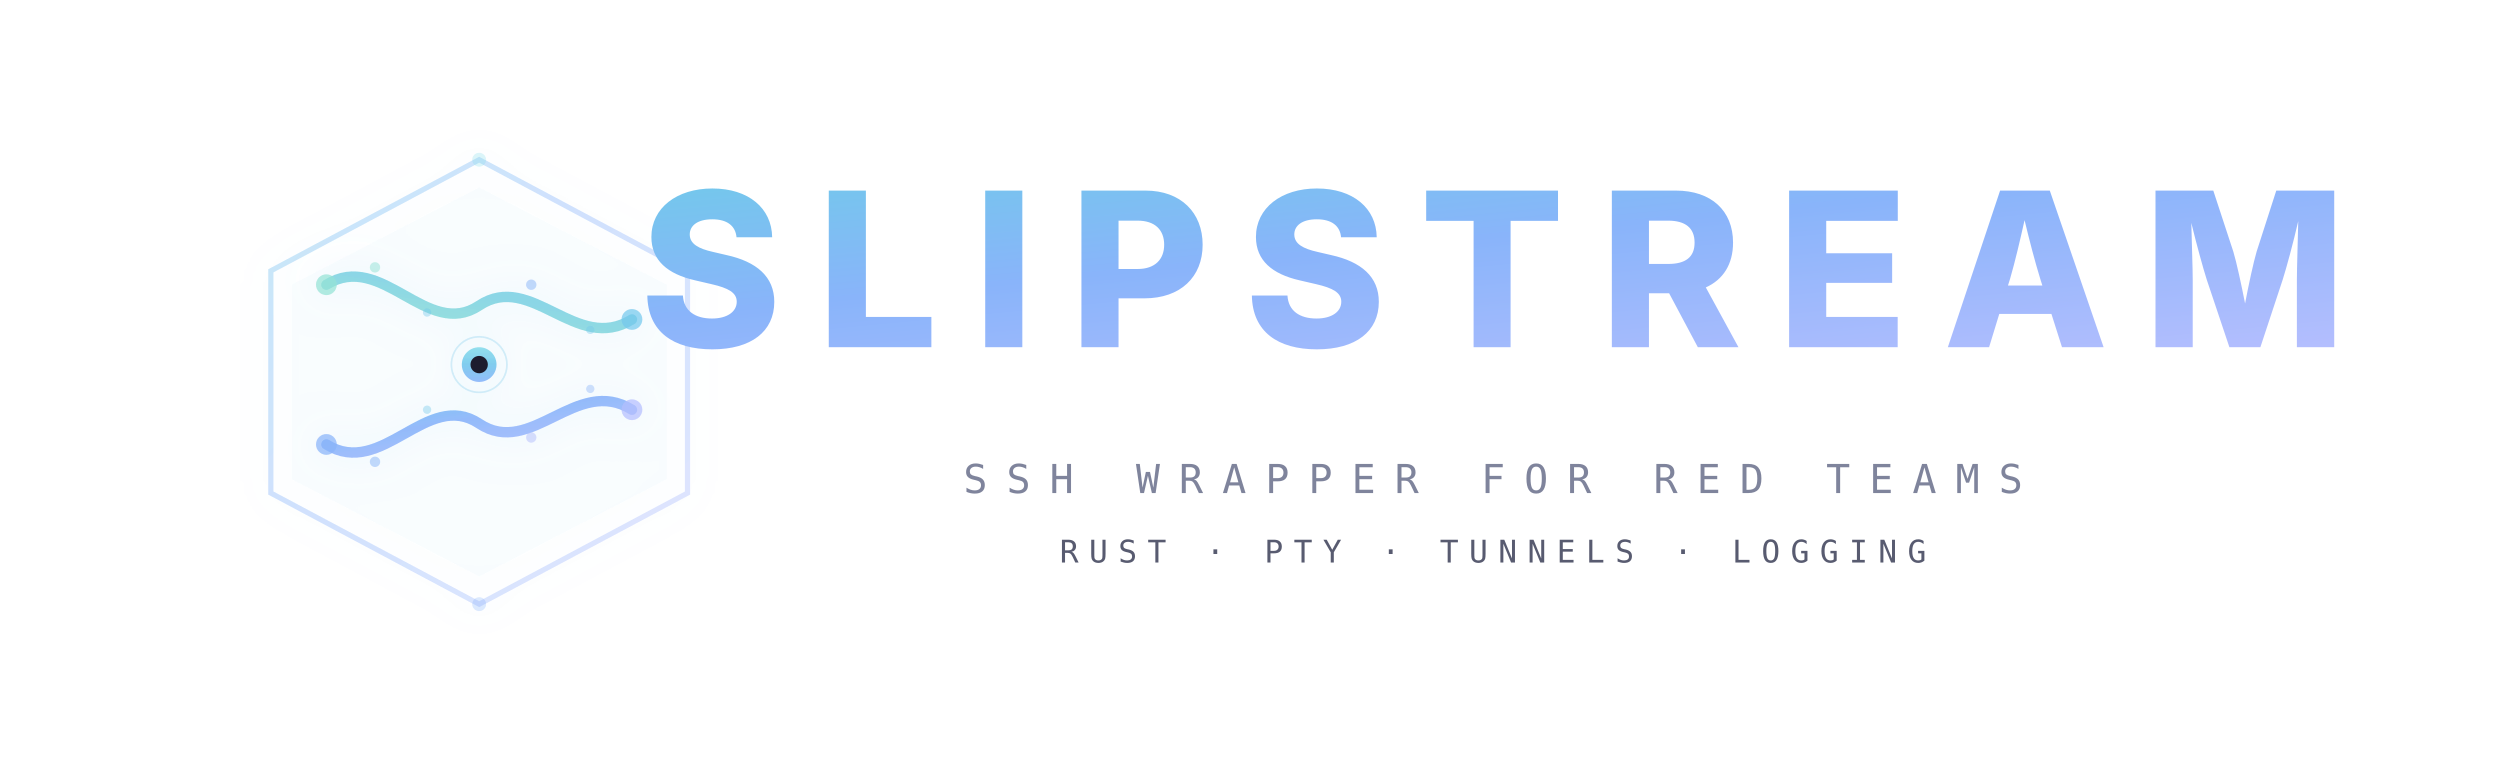
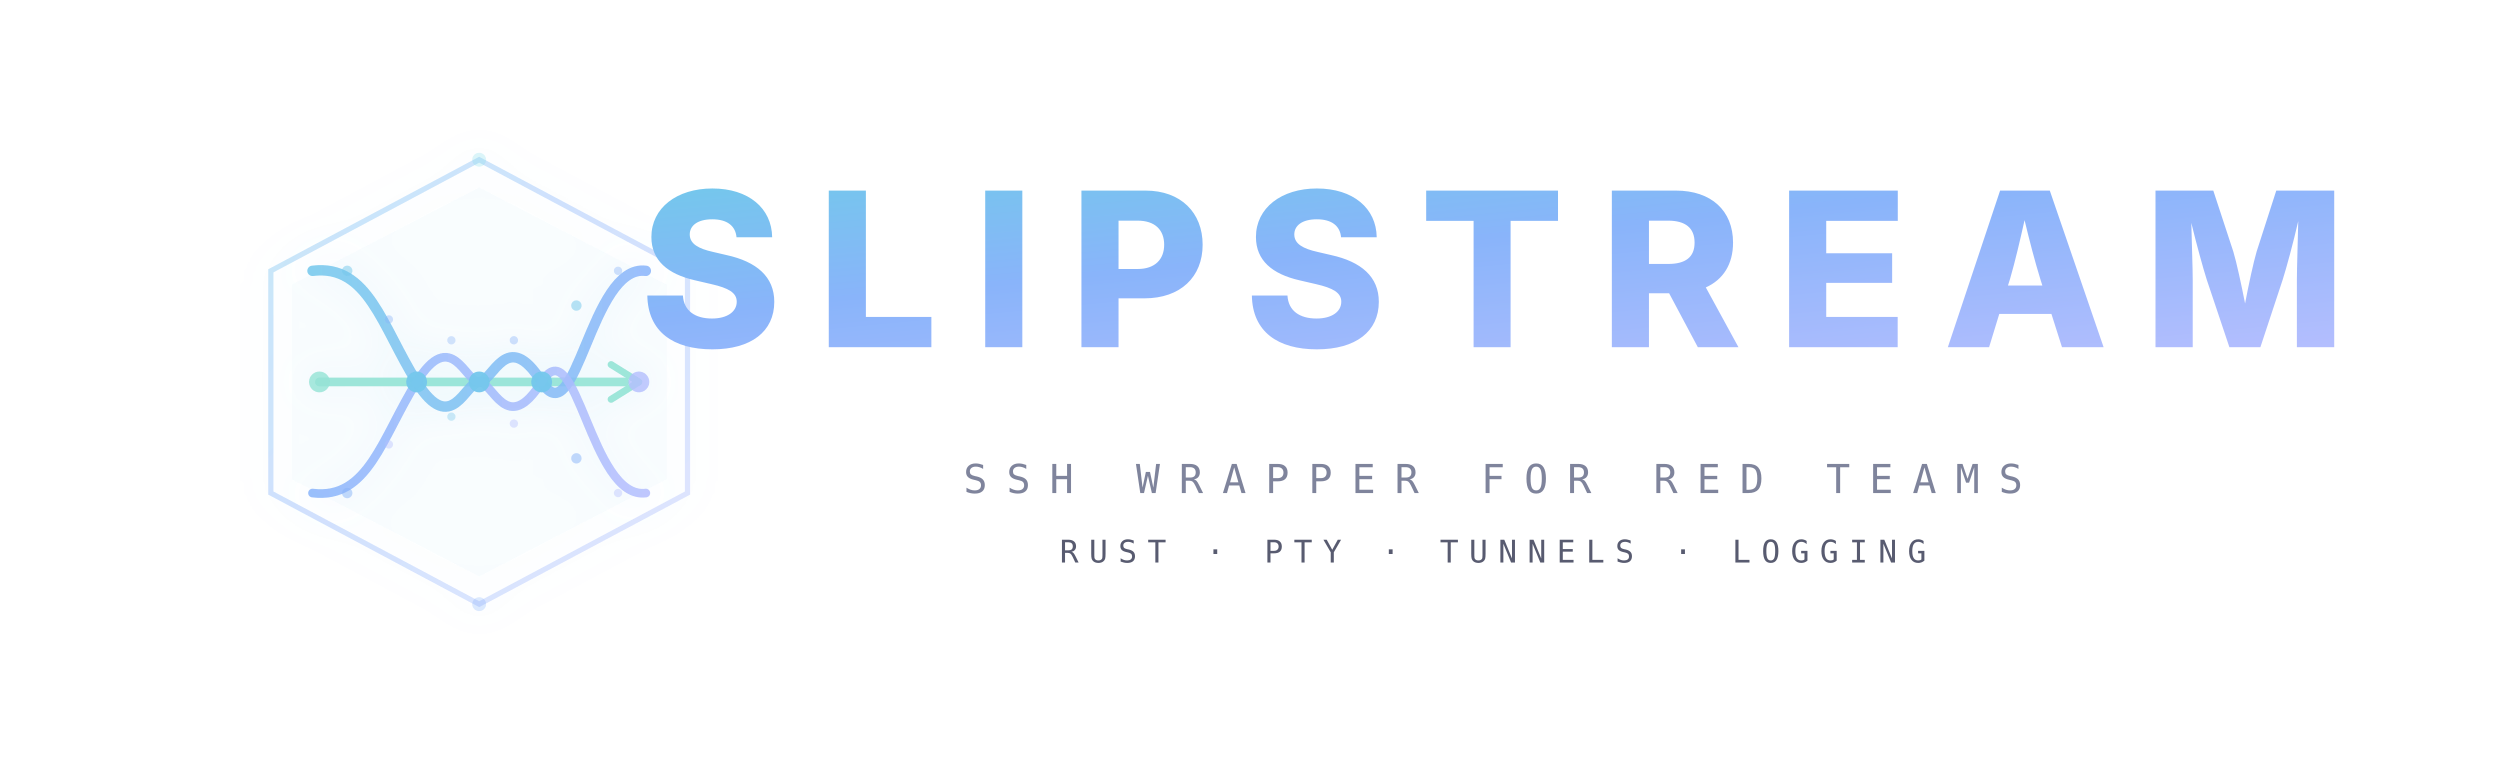
<svg xmlns="http://www.w3.org/2000/svg" viewBox="0 0 720 220" fill="none">
  <defs>
    <linearGradient id="g1" x1="0%" y1="0%" x2="100%" y2="100%">
      <stop offset="0%" stop-color="#74c7ec" />
      <stop offset="40%" stop-color="#89b4fa" />
      <stop offset="100%" stop-color="#b4befe" />
    </linearGradient>
-     <linearGradient id="g2" x1="0%" y1="100%" x2="100%" y2="0%">
-       <stop offset="0%" stop-color="#94e2d5" />
-       <stop offset="100%" stop-color="#74c7ec" />
+     <linearGradient id="gWrapUpper" x1="0%" y1="0%" x2="100%" y2="0%">
+       <stop offset="0%" stop-color="#74c7ec" />
+       <stop offset="100%" stop-color="#89b4fa" />
    </linearGradient>
-     <linearGradient id="g3" x1="0%" y1="0%" x2="0%" y2="100%">
-       <stop offset="0%" stop-color="#89dceb" />
-       <stop offset="50%" stop-color="#74c7ec" />
-       <stop offset="100%" stop-color="#89b4fa" />
+     <linearGradient id="gWrapLower" x1="0%" y1="0%" x2="100%" y2="0%">
+       <stop offset="0%" stop-color="#89b4fa" />
+       <stop offset="100%" stop-color="#b4befe" />
    </linearGradient>
    <filter id="softglow" x="-30%" y="-30%" width="160%" height="160%">
      <feGaussianBlur in="SourceAlpha" stdDeviation="6" result="blur" />
      <feFlood flood-color="#74c7ec" flood-opacity="0.15" result="color" />
      <feComposite in="color" in2="blur" operator="in" result="shadow" />
      <feComposite in="SourceGraphic" in2="shadow" operator="over" />
    </filter>
  </defs>
  <g transform="translate(58, 40)" filter="url(#softglow)">
    <path d="M 80 6 L 140 38 L 140 102 L 80 134 L 20 102 L 20 38 Z" fill="none" stroke="url(#g1)" stroke-width="1.5" opacity="0.4" />
    <path d="M 80 14 L 134 42 L 134 98 L 80 126 L 26 98 L 26 42 Z" fill="#74c7ec" opacity="0.04" />
-     <path d="M 36 42 C 52 32, 65 58, 80 48 C 95 38, 108 62, 124 52" stroke="url(#g2)" stroke-width="3" stroke-linecap="round" fill="none" opacity="0.9" />
-     <path d="M 36 88 C 52 98, 65 72, 80 82 C 95 92, 108 68, 124 78" stroke="url(#g1)" stroke-width="3" stroke-linecap="round" fill="none" opacity="0.9" />
-     <circle cx="80" cy="65" r="5" fill="url(#g3)" opacity="0.9" />
-     <circle cx="80" cy="65" r="2.5" fill="#1e1e2e" />
-     <circle cx="80" cy="65" r="8" fill="none" stroke="#74c7ec" stroke-width="0.5" opacity="0.3" />
-     <circle cx="36" cy="42" r="3" fill="#94e2d5" opacity="0.7" />
-     <circle cx="124" cy="52" r="3" fill="#74c7ec" opacity="0.7" />
-     <circle cx="36" cy="88" r="3" fill="#89b4fa" opacity="0.7" />
-     <circle cx="124" cy="78" r="3" fill="#b4befe" opacity="0.7" />
-     <circle cx="50" cy="37" r="1.5" fill="#94e2d5" opacity="0.5" />
-     <circle cx="65" cy="50" r="1.2" fill="#74c7ec" opacity="0.4" />
-     <circle cx="95" cy="42" r="1.5" fill="#89b4fa" opacity="0.5" />
-     <circle cx="112" cy="55" r="1.2" fill="#74c7ec" opacity="0.4" />
-     <circle cx="50" cy="93" r="1.5" fill="#89b4fa" opacity="0.5" />
-     <circle cx="65" cy="78" r="1.2" fill="#74c7ec" opacity="0.4" />
-     <circle cx="95" cy="86" r="1.5" fill="#b4befe" opacity="0.5" />
-     <circle cx="112" cy="72" r="1.2" fill="#89b4fa" opacity="0.4" />
+     <line x1="34" y1="70" x2="122" y2="70" stroke="#94e2d5" stroke-width="2.5" stroke-linecap="round" opacity="0.9" />
+     <path d="M 118 65 L 126 70 L 118 75" stroke="#94e2d5" stroke-width="2" stroke-linecap="round" stroke-linejoin="round" fill="none" opacity="0.9" />
+     <path d="M 32 38 C 48 36, 52 54, 62 70 C 72 86, 76 70, 80 70 C 84 70, 88 54, 98 70 C 108 86, 112 36, 128 38" stroke="url(#gWrapUpper)" stroke-width="3" stroke-linecap="round" fill="none" opacity="0.85" />
+     <path d="M 32 102 C 48 104, 52 86, 62 70 C 72 54, 76 70, 80 70 C 84 70, 88 86, 98 70 C 108 54, 112 104, 128 102" stroke="url(#gWrapLower)" stroke-width="2.5" stroke-linecap="round" fill="none" opacity="0.85" />
+     <circle cx="62" cy="70" r="3" fill="#74c7ec" opacity="0.95" />
+     <circle cx="80" cy="70" r="3" fill="#74c7ec" opacity="0.95" />
+     <circle cx="98" cy="70" r="3" fill="#74c7ec" opacity="0.95" />
+     <circle cx="34" cy="70" r="3" fill="#94e2d5" opacity="0.8" />
+     <circle cx="126" cy="70" r="3" fill="#b4befe" opacity="0.8" />
+     <circle cx="42" cy="38" r="1.5" fill="#74c7ec" opacity="0.5" />
+     <circle cx="54" cy="52" r="1.2" fill="#89b4fa" opacity="0.4" />
+     <circle cx="72" cy="80" r="1.2" fill="#74c7ec" opacity="0.35" />
+     <circle cx="90" cy="58" r="1.2" fill="#89b4fa" opacity="0.4" />
+     <circle cx="108" cy="48" r="1.5" fill="#74c7ec" opacity="0.5" />
+     <circle cx="120" cy="38" r="1.2" fill="#89b4fa" opacity="0.4" />
+     <circle cx="42" cy="102" r="1.5" fill="#89b4fa" opacity="0.5" />
+     <circle cx="54" cy="88" r="1.2" fill="#b4befe" opacity="0.4" />
+     <circle cx="72" cy="58" r="1.2" fill="#89b4fa" opacity="0.35" />
+     <circle cx="90" cy="82" r="1.2" fill="#b4befe" opacity="0.4" />
+     <circle cx="108" cy="92" r="1.5" fill="#89b4fa" opacity="0.5" />
+     <circle cx="120" cy="102" r="1.2" fill="#b4befe" opacity="0.4" />
    <circle cx="80" cy="6" r="2" fill="#89dceb" opacity="0.3" />
    <circle cx="80" cy="134" r="2" fill="#89b4fa" opacity="0.3" />
  </g>
  <text x="430" y="100" font-family="'SF Pro Display', 'Inter', 'Segoe UI', 'Helvetica Neue', Arial, sans-serif" font-size="62" font-weight="800" letter-spacing="10" fill="url(#g1)" text-anchor="middle">SLIPSTREAM</text>
  <line x1="270" y1="118" x2="590" y2="118" stroke="url(#g1)" stroke-width="0.8" opacity="0.25" />
  <text x="430" y="142" font-family="'SF Mono', 'JetBrains Mono', 'Fira Code', 'Cascadia Code', monospace" font-size="11.5" font-weight="400" letter-spacing="5.5" fill="#7f849c" text-anchor="middle">SSH WRAPPER FOR RED TEAMS</text>
  <text x="430" y="162" font-family="'SF Mono', 'JetBrains Mono', 'Fira Code', monospace" font-size="9" font-weight="400" letter-spacing="3" fill="#585b70" text-anchor="middle">RUST  ·  PTY  ·  TUNNELS  ·  LOGGING</text>
</svg>
